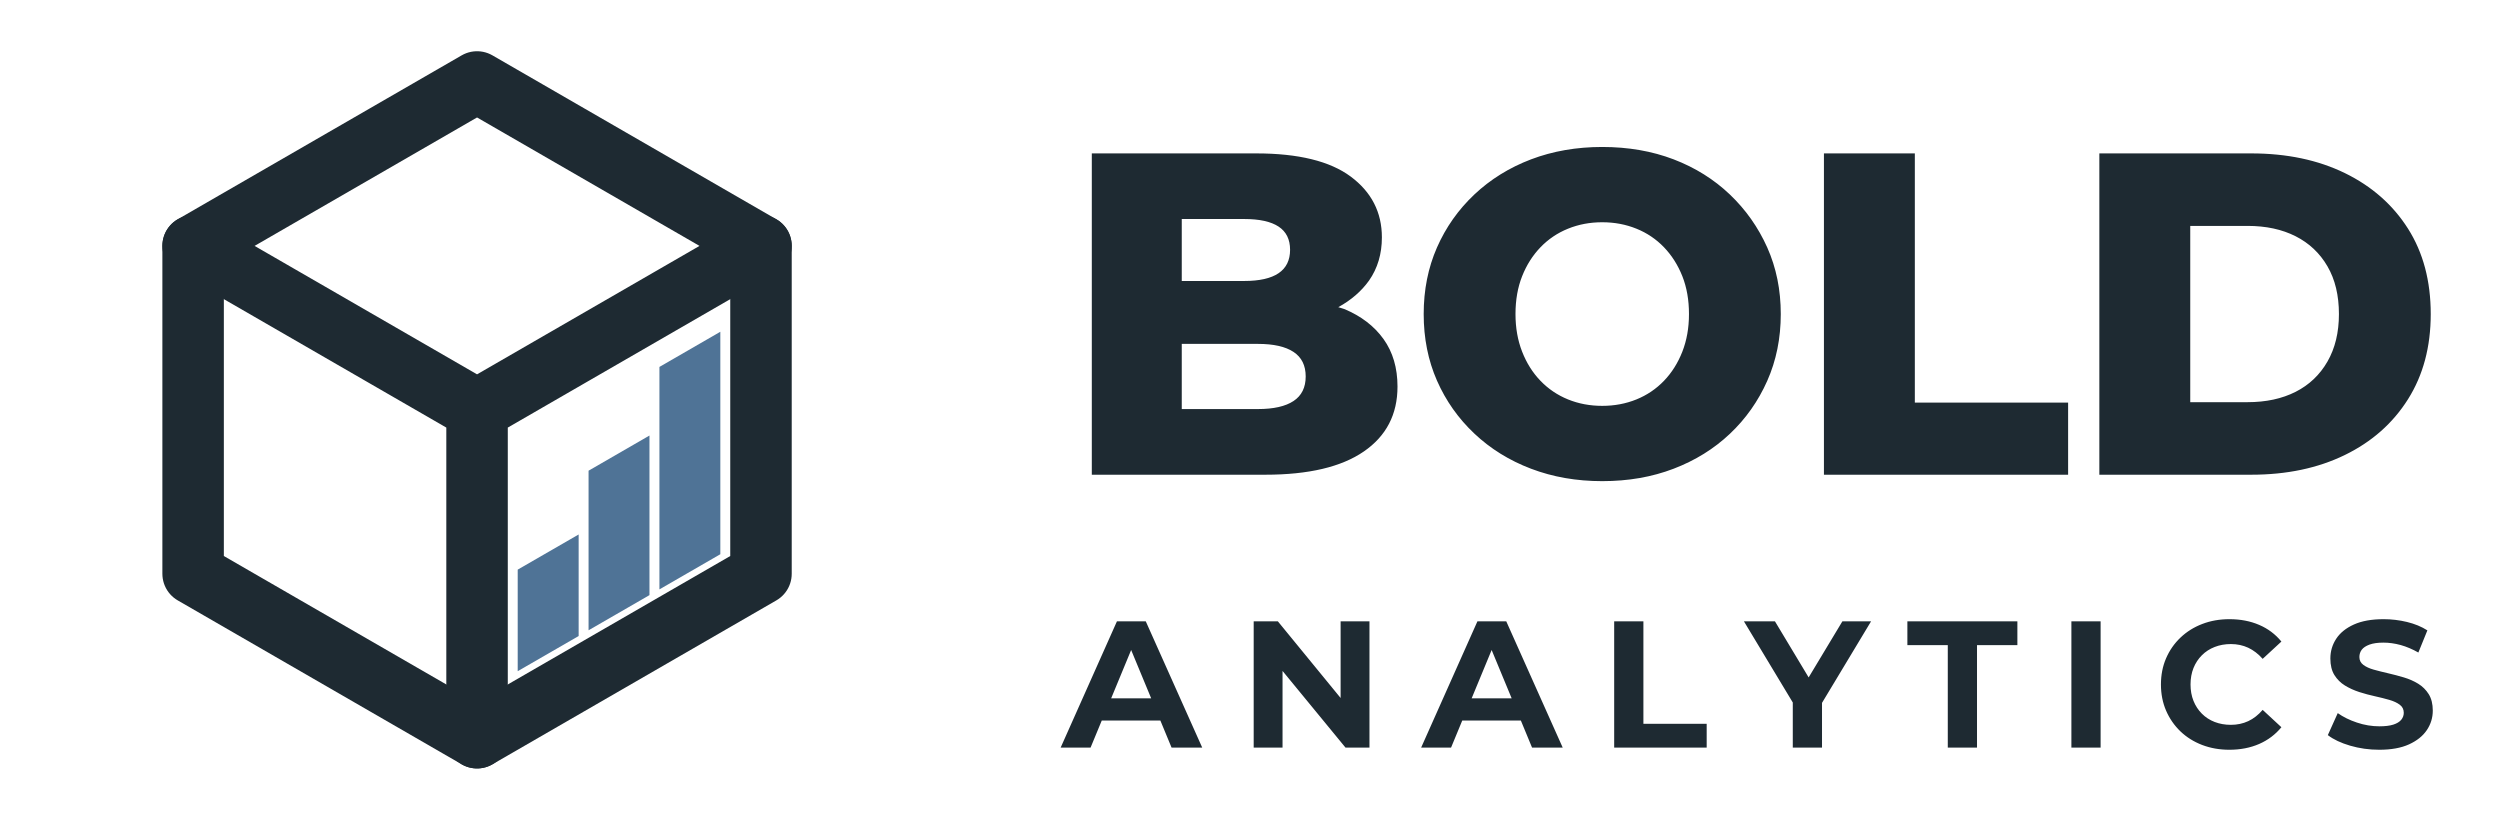
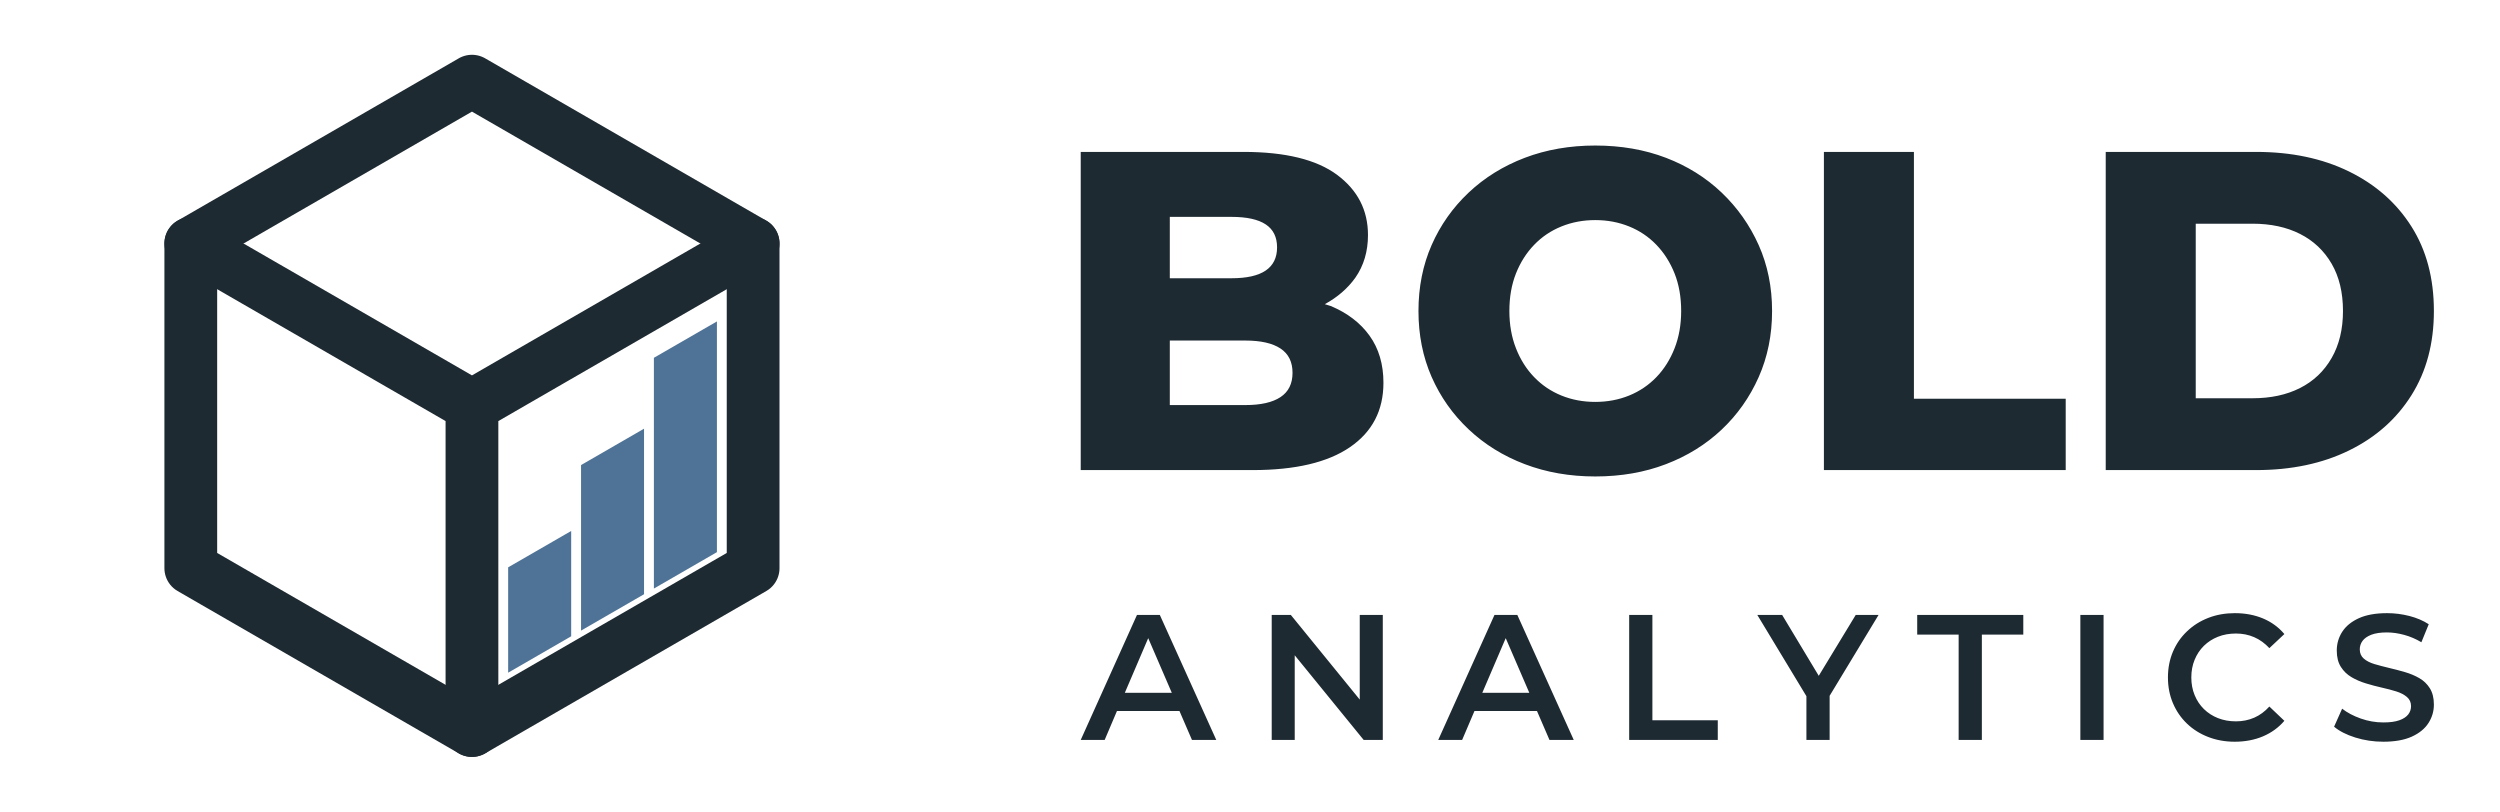
- <svg xmlns="http://www.w3.org/2000/svg" viewBox="0 0 609.2 200" width="610" height="200">
-   <g fill="none" stroke="#1e2a32" stroke-width="15" stroke-linejoin="round" stroke-linecap="round">
+ <svg xmlns="http://www.w3.org/2000/svg" viewBox="0 0 615.42 200" width="616" height="200">
+   <g fill="none" stroke="#1e2a32" stroke-width="13" stroke-linejoin="round" stroke-linecap="round">
    <polygon points="116,20 185.28,60 185.28,140 116,180 46.72,140 46.72,60" />
    <path d="M46.72,60 L116,100 L185.28,60 M116,100 L116,180" />
  </g>
-   <path d="M125.92,163.77 L140.79,155.19 L140.79,130.41 L125.92,138.99 Z" fill="#4f7396" />
-   <path d="M143.21,153.79 L158.07,145.21 L158.07,106.27 L143.21,114.85 Z" fill="#4f7396" />
-   <path d="M160.5,143.81 L175.36,135.23 L175.36,80.95 L160.5,89.53 Z" fill="#4f7396" />
-   <path d="M308.34 115.83L266 115.83L266 37.43L306.10 37.43Q321.55 37.43 329.17 43.08Q336.78 48.74 336.78 57.92L336.78 57.92Q336.78 63.97 333.65 68.45L333.65 68.45Q330.85 72.37 326.14 74.95L326.14 74.95Q326.93 75.17 327.60 75.40L327.60 75.40Q333.76 77.97 337.18 82.73Q340.59 87.49 340.59 94.32L340.59 94.32Q340.59 104.52 332.36 110.17Q324.13 115.83 308.34 115.83L308.34 115.83ZM287.95 83.91L287.95 99.81L306.54 99.81Q312.26 99.81 315.22 97.85Q318.19 95.89 318.19 91.86Q318.19 87.83 315.22 85.87Q312.26 83.91 306.54 83.91L306.54 83.91L287.95 83.91ZM287.95 53.44L287.95 68.56L303.18 68.56Q308.78 68.56 311.58 66.66Q314.38 64.76 314.38 60.95Q314.38 57.14 311.58 55.29Q308.78 53.44 303.18 53.44L303.18 53.44L287.95 53.44ZM390.54 117.40L390.54 117.40Q381.14 117.40 373.18 114.37Q365.23 111.35 359.35 105.80Q353.47 100.26 350.22 92.87Q346.98 85.48 346.98 76.63L346.98 76.63Q346.98 67.78 350.22 60.39Q353.47 53.00 359.35 47.45Q365.23 41.91 373.18 38.88Q381.14 35.86 390.54 35.86L390.54 35.86Q400.06 35.86 407.96 38.88Q415.86 41.91 421.68 47.45Q427.50 53.00 430.81 60.39Q434.11 67.78 434.11 76.63L434.11 76.63Q434.11 85.48 430.81 92.92Q427.50 100.37 421.68 105.86Q415.86 111.35 407.96 114.37Q400.06 117.40 390.54 117.40ZM390.54 99.03L390.54 99.03Q395.02 99.03 398.89 97.46Q402.75 95.89 405.61 92.92Q408.46 89.96 410.09 85.81Q411.71 81.67 411.71 76.63L411.71 76.63Q411.71 71.48 410.09 67.39Q408.46 63.30 405.61 60.33Q402.75 57.36 398.89 55.80Q395.02 54.23 390.54 54.23L390.54 54.23Q386.06 54.23 382.20 55.80Q378.34 57.36 375.48 60.33Q372.62 63.30 371 67.39Q369.38 71.48 369.38 76.63L369.38 76.63Q369.38 81.67 371 85.81Q372.62 89.96 375.48 92.92Q378.34 95.89 382.20 97.46Q386.06 99.03 390.54 99.03ZM504.22 115.83L444.64 115.83L444.64 37.43L466.82 37.43L466.82 98.24L504.22 98.24L504.22 115.83ZM548.91 115.83L511.84 115.83L511.84 37.43L548.91 37.43Q561.90 37.43 571.76 42.24Q581.62 47.06 587.16 55.80Q592.70 64.53 592.70 76.63L592.70 76.63Q592.70 88.61 587.16 97.40Q581.62 106.20 571.76 111.01Q561.90 115.83 548.91 115.83L548.91 115.83ZM534.02 55.12L534.02 98.13L548.02 98.13Q554.74 98.13 559.72 95.61Q564.70 93.09 567.50 88.22Q570.30 83.35 570.30 76.63L570.30 76.63Q570.30 69.80 567.50 64.98Q564.70 60.16 559.72 57.64Q554.74 55.12 548.02 55.12L548.02 55.12L534.02 55.12Z" fill="#1e2a32" />
-   <path d="M265.70 182.41L258.40 182.41L272.13 151.61L279.17 151.61L292.94 182.41L285.46 182.41L282.73 175.81L268.43 175.81L265.70 182.41ZM270.72 170.40L280.49 170.40L275.60 158.60L270.72 170.40ZM312.54 182.41L305.50 182.41L305.50 151.61L311.40 151.61L326.71 170.31L326.71 151.61L333.75 151.61L333.75 182.41L327.90 182.41L312.54 163.71L312.54 182.41ZM353.66 182.41L346.36 182.41L360.09 151.61L367.13 151.61L380.90 182.41L373.42 182.41L370.69 175.81L356.39 175.81L353.66 182.41ZM358.68 170.40L368.45 170.40L363.56 158.60L358.68 170.40ZM416.03 182.41L393.46 182.41L393.46 151.61L400.59 151.61L400.59 176.60L416.03 176.60L416.03 182.41ZM444.17 182.41L437.04 182.41L437.04 171.41L425.12 151.61L432.69 151.61L440.91 165.29L449.14 151.61L456.14 151.61L444.17 171.50L444.17 182.41ZM481.99 182.41L474.86 182.41L474.86 157.42L465.00 157.42L465.00 151.61L491.84 151.61L491.84 157.42L481.99 157.42L481.99 182.41ZM512.15 182.41L505.02 182.41L505.02 151.61L512.15 151.61L512.15 182.41ZM543.55 182.94L543.55 182.94Q539.98 182.94 536.92 181.77Q533.87 180.60 531.62 178.45Q529.38 176.29 528.12 173.39Q526.87 170.48 526.87 167.01L526.87 167.01Q526.87 163.53 528.12 160.63Q529.38 157.72 531.64 155.57Q533.91 153.41 536.95 152.25Q539.98 151.08 543.59 151.08L543.59 151.08Q547.59 151.08 550.83 152.47Q554.06 153.85 556.26 156.54L556.26 156.54L551.69 160.76Q550.10 158.96 548.17 158.05Q546.23 157.15 543.94 157.15L543.94 157.15Q541.79 157.15 539.98 157.86Q538.18 158.56 536.86 159.88Q535.54 161.20 534.81 163.00Q534.09 164.81 534.09 167.01L534.09 167.01Q534.09 169.21 534.81 171.01Q535.54 172.82 536.86 174.14Q538.18 175.46 539.98 176.16Q541.79 176.86 543.94 176.86L543.94 176.86Q546.23 176.86 548.17 175.96Q550.10 175.06 551.69 173.21L551.69 173.21L556.26 177.44Q554.06 180.12 550.83 181.53Q547.59 182.94 543.55 182.94ZM580.13 182.94L580.13 182.94Q576.44 182.94 573.05 181.95Q569.66 180.96 567.59 179.37L567.59 179.37L570.01 174.00Q571.99 175.41 574.70 176.31Q577.40 177.22 580.18 177.22L580.18 177.22Q582.29 177.22 583.59 176.80Q584.88 176.38 585.50 175.63Q586.12 174.88 586.12 173.92L586.12 173.92Q586.12 172.68 585.15 171.96Q584.18 171.23 582.60 170.77Q581.01 170.31 579.10 169.89Q577.18 169.47 575.27 168.86Q573.36 168.24 571.77 167.27Q570.19 166.30 569.20 164.72Q568.21 163.14 568.21 160.67L568.21 160.67Q568.21 158.03 569.64 155.85Q571.07 153.68 573.95 152.38Q576.83 151.08 581.19 151.08L581.19 151.08Q584.09 151.08 586.91 151.76Q589.72 152.44 591.88 153.81L591.88 153.81L589.68 159.22Q587.52 157.99 585.37 157.39Q583.21 156.80 581.14 156.80L581.14 156.80Q579.08 156.80 577.76 157.28Q576.44 157.77 575.86 158.54Q575.29 159.31 575.29 160.32L575.29 160.32Q575.29 161.51 576.26 162.23Q577.23 162.96 578.81 163.40Q580.40 163.84 582.31 164.28Q584.22 164.72 586.14 165.29Q588.05 165.86 589.64 166.83Q591.22 167.80 592.21 169.38Q593.20 170.97 593.20 173.39L593.20 173.39Q593.20 175.98 591.75 178.14Q590.30 180.30 587.41 181.62Q584.53 182.94 580.13 182.94Z" fill="#1e2a32" />
+   <path d="M124.92,165.75 L140.45,156.78 L140.45,130.83 L124.92,139.79 Z" fill="#4f7396" />
+   <path d="M142.88,155.38 L158.4,146.42 L158.4,105.63 L142.88,114.59 Z" fill="#4f7396" />
+   <path d="M160.83,145.02 L176.36,136.05 L176.36,79.2 L160.83,88.16 Z" fill="#4f7396" />
+   <path d="M308.34 115.83L266 115.83L266 37.43L306.10 37.43Q321.55 37.43 329.17 43.08Q336.78 48.74 336.78 57.92L336.78 57.92Q336.78 63.97 333.65 68.45L333.65 68.45Q330.85 72.37 326.14 74.95L326.14 74.95Q326.93 75.17 327.60 75.40L327.60 75.40Q333.76 77.97 337.18 82.73Q340.59 87.49 340.59 94.32L340.59 94.32Q340.59 104.52 332.36 110.17Q324.13 115.83 308.34 115.83L308.34 115.83ZM287.95 83.91L287.95 99.81L306.54 99.81Q312.26 99.81 315.22 97.85Q318.19 95.89 318.19 91.86Q318.19 87.83 315.22 85.87Q312.26 83.91 306.54 83.91L306.54 83.91L287.95 83.91ZM287.95 53.44L287.95 68.56L303.18 68.56Q308.78 68.56 311.58 66.66Q314.38 64.76 314.38 60.95Q314.38 57.14 311.58 55.29Q308.78 53.44 303.18 53.44L303.18 53.44L287.95 53.44ZM392.78 117.40L392.78 117.40Q383.38 117.40 375.42 114.37Q367.47 111.35 361.59 105.80Q355.71 100.26 352.46 92.87Q349.22 85.48 349.22 76.63L349.22 76.63Q349.22 67.78 352.46 60.39Q355.71 53.00 361.59 47.45Q367.47 41.91 375.42 38.88Q383.38 35.86 392.78 35.86L392.78 35.86Q402.30 35.86 410.20 38.88Q418.10 41.91 423.92 47.45Q429.74 53.00 433.05 60.39Q436.35 67.78 436.35 76.63L436.35 76.63Q436.35 85.48 433.05 92.92Q429.74 100.37 423.92 105.86Q418.10 111.35 410.20 114.37Q402.30 117.40 392.78 117.40ZM392.78 99.03L392.78 99.03Q397.26 99.03 401.13 97.46Q404.99 95.89 407.85 92.92Q410.70 89.96 412.33 85.81Q413.95 81.67 413.95 76.63L413.95 76.63Q413.95 71.48 412.33 67.39Q410.70 63.30 407.85 60.33Q404.99 57.36 401.13 55.80Q397.26 54.23 392.78 54.23L392.78 54.23Q388.30 54.23 384.44 55.80Q380.58 57.36 377.72 60.33Q374.86 63.30 373.24 67.39Q371.62 71.48 371.62 76.63L371.62 76.63Q371.62 81.67 373.24 85.81Q374.86 89.96 377.72 92.92Q380.58 95.89 384.44 97.46Q388.30 99.03 392.78 99.03ZM508.70 115.83L449.12 115.83L449.12 37.43L471.30 37.43L471.30 98.24L508.70 98.24L508.70 115.83ZM555.63 115.83L518.56 115.83L518.56 37.43L555.63 37.43Q568.62 37.43 578.48 42.24Q588.34 47.06 593.88 55.80Q599.42 64.53 599.42 76.63L599.42 76.63Q599.42 88.61 593.88 97.40Q588.34 106.20 578.48 111.01Q568.62 115.83 555.63 115.83L555.63 115.83ZM540.74 55.12L540.74 98.13L554.74 98.13Q561.46 98.13 566.44 95.61Q571.42 93.09 574.22 88.22Q577.02 83.35 577.02 76.63L577.02 76.63Q577.02 69.80 574.22 64.98Q571.42 60.16 566.44 57.64Q561.46 55.12 554.74 55.12L554.74 55.12L540.74 55.12Z" fill="#1e2a32" />
+   <path d="M271.90 182.32L266 182.32L279.86 151.52L285.49 151.52L299.40 182.32L293.41 182.32L290.33 175.19L274.93 175.19L271.90 182.32ZM276.87 170.70L288.44 170.70L282.63 157.24L276.87 170.70ZM318.73 182.32L313.06 182.32L313.06 151.52L317.77 151.52L334.75 172.38L334.75 151.52L340.43 151.52L340.43 182.32L335.72 182.32L318.73 161.46L318.73 182.32ZM359.98 182.32L354.09 182.32L367.95 151.52L373.58 151.52L387.48 182.32L381.50 182.32L378.42 175.19L363.02 175.19L359.98 182.32ZM364.95 170.70L376.53 170.70L370.72 157.24L364.95 170.70ZM422.97 182.32L401.14 182.32L401.14 151.52L406.86 151.52L406.86 177.48L422.97 177.48L422.97 182.32ZM450.53 182.32L444.81 182.32L444.81 171.54L432.71 151.52L438.83 151.52L447.85 166.52L456.96 151.52L462.59 151.52L450.53 171.45L450.53 182.32ZM488.04 182.32L482.32 182.32L482.32 156.36L472.11 156.36L472.11 151.52L498.25 151.52L498.25 156.36L488.04 156.36L488.04 182.32ZM518.03 182.32L512.31 182.32L512.31 151.52L518.03 151.52L518.03 182.32ZM550.34 182.76L550.34 182.76Q546.82 182.76 543.81 181.59Q540.80 180.43 538.57 178.29Q536.35 176.16 535.12 173.26Q533.89 170.35 533.89 166.92L533.89 166.92Q533.89 163.49 535.12 160.58Q536.35 157.68 538.60 155.55Q540.84 153.41 543.83 152.25Q546.82 151.08 550.39 151.08L550.39 151.08Q554.17 151.08 557.30 152.38Q560.42 153.68 562.58 156.23L562.58 156.23L558.88 159.70Q557.21 157.90 555.14 157.00Q553.07 156.10 550.65 156.10L550.65 156.10Q548.23 156.10 546.23 156.89Q544.23 157.68 542.75 159.13Q541.28 160.58 540.47 162.56Q539.65 164.54 539.65 166.92L539.65 166.92Q539.65 169.30 540.47 171.28Q541.28 173.26 542.75 174.71Q544.23 176.16 546.23 176.95Q548.23 177.74 550.65 177.74L550.65 177.74Q553.07 177.74 555.14 176.84Q557.21 175.94 558.88 174.09L558.88 174.09L562.58 177.61Q560.42 180.12 557.30 181.44Q554.17 182.76 550.34 182.76ZM586.97 182.76L586.97 182.76Q583.36 182.76 580.06 181.73Q576.76 180.69 574.83 179.06L574.83 179.06L576.81 174.62Q578.66 176.07 581.38 177.04Q584.11 178.01 586.97 178.01L586.97 178.01Q589.39 178.01 590.89 177.48Q592.38 176.95 593.09 176.05Q593.79 175.15 593.79 174.00L593.79 174.00Q593.79 172.60 592.78 171.74Q591.77 170.88 590.16 170.37Q588.56 169.87 586.60 169.43Q584.64 168.99 582.68 168.39Q580.72 167.80 579.12 166.85Q577.51 165.91 576.50 164.32Q575.49 162.74 575.49 160.28L575.49 160.28Q575.49 157.77 576.83 155.68Q578.17 153.59 580.92 152.33Q583.67 151.08 587.90 151.08L587.90 151.08Q590.67 151.08 593.40 151.78Q596.12 152.49 598.15 153.81L598.15 153.81L596.34 158.25Q594.28 157.02 592.08 156.43Q589.88 155.83 587.85 155.83L587.85 155.83Q585.48 155.83 584.00 156.40Q582.53 156.98 581.85 157.90Q581.16 158.82 581.16 160.01L581.16 160.01Q581.16 161.42 582.15 162.28Q583.14 163.14 584.75 163.62Q586.36 164.10 588.34 164.57Q590.32 165.03 592.27 165.60Q594.23 166.17 595.84 167.10Q597.44 168.02 598.43 169.60Q599.42 171.19 599.42 173.61L599.42 173.61Q599.42 176.07 598.08 178.16Q596.74 180.25 593.97 181.51Q591.20 182.76 586.97 182.76Z" fill="#1e2a32" />
</svg>
